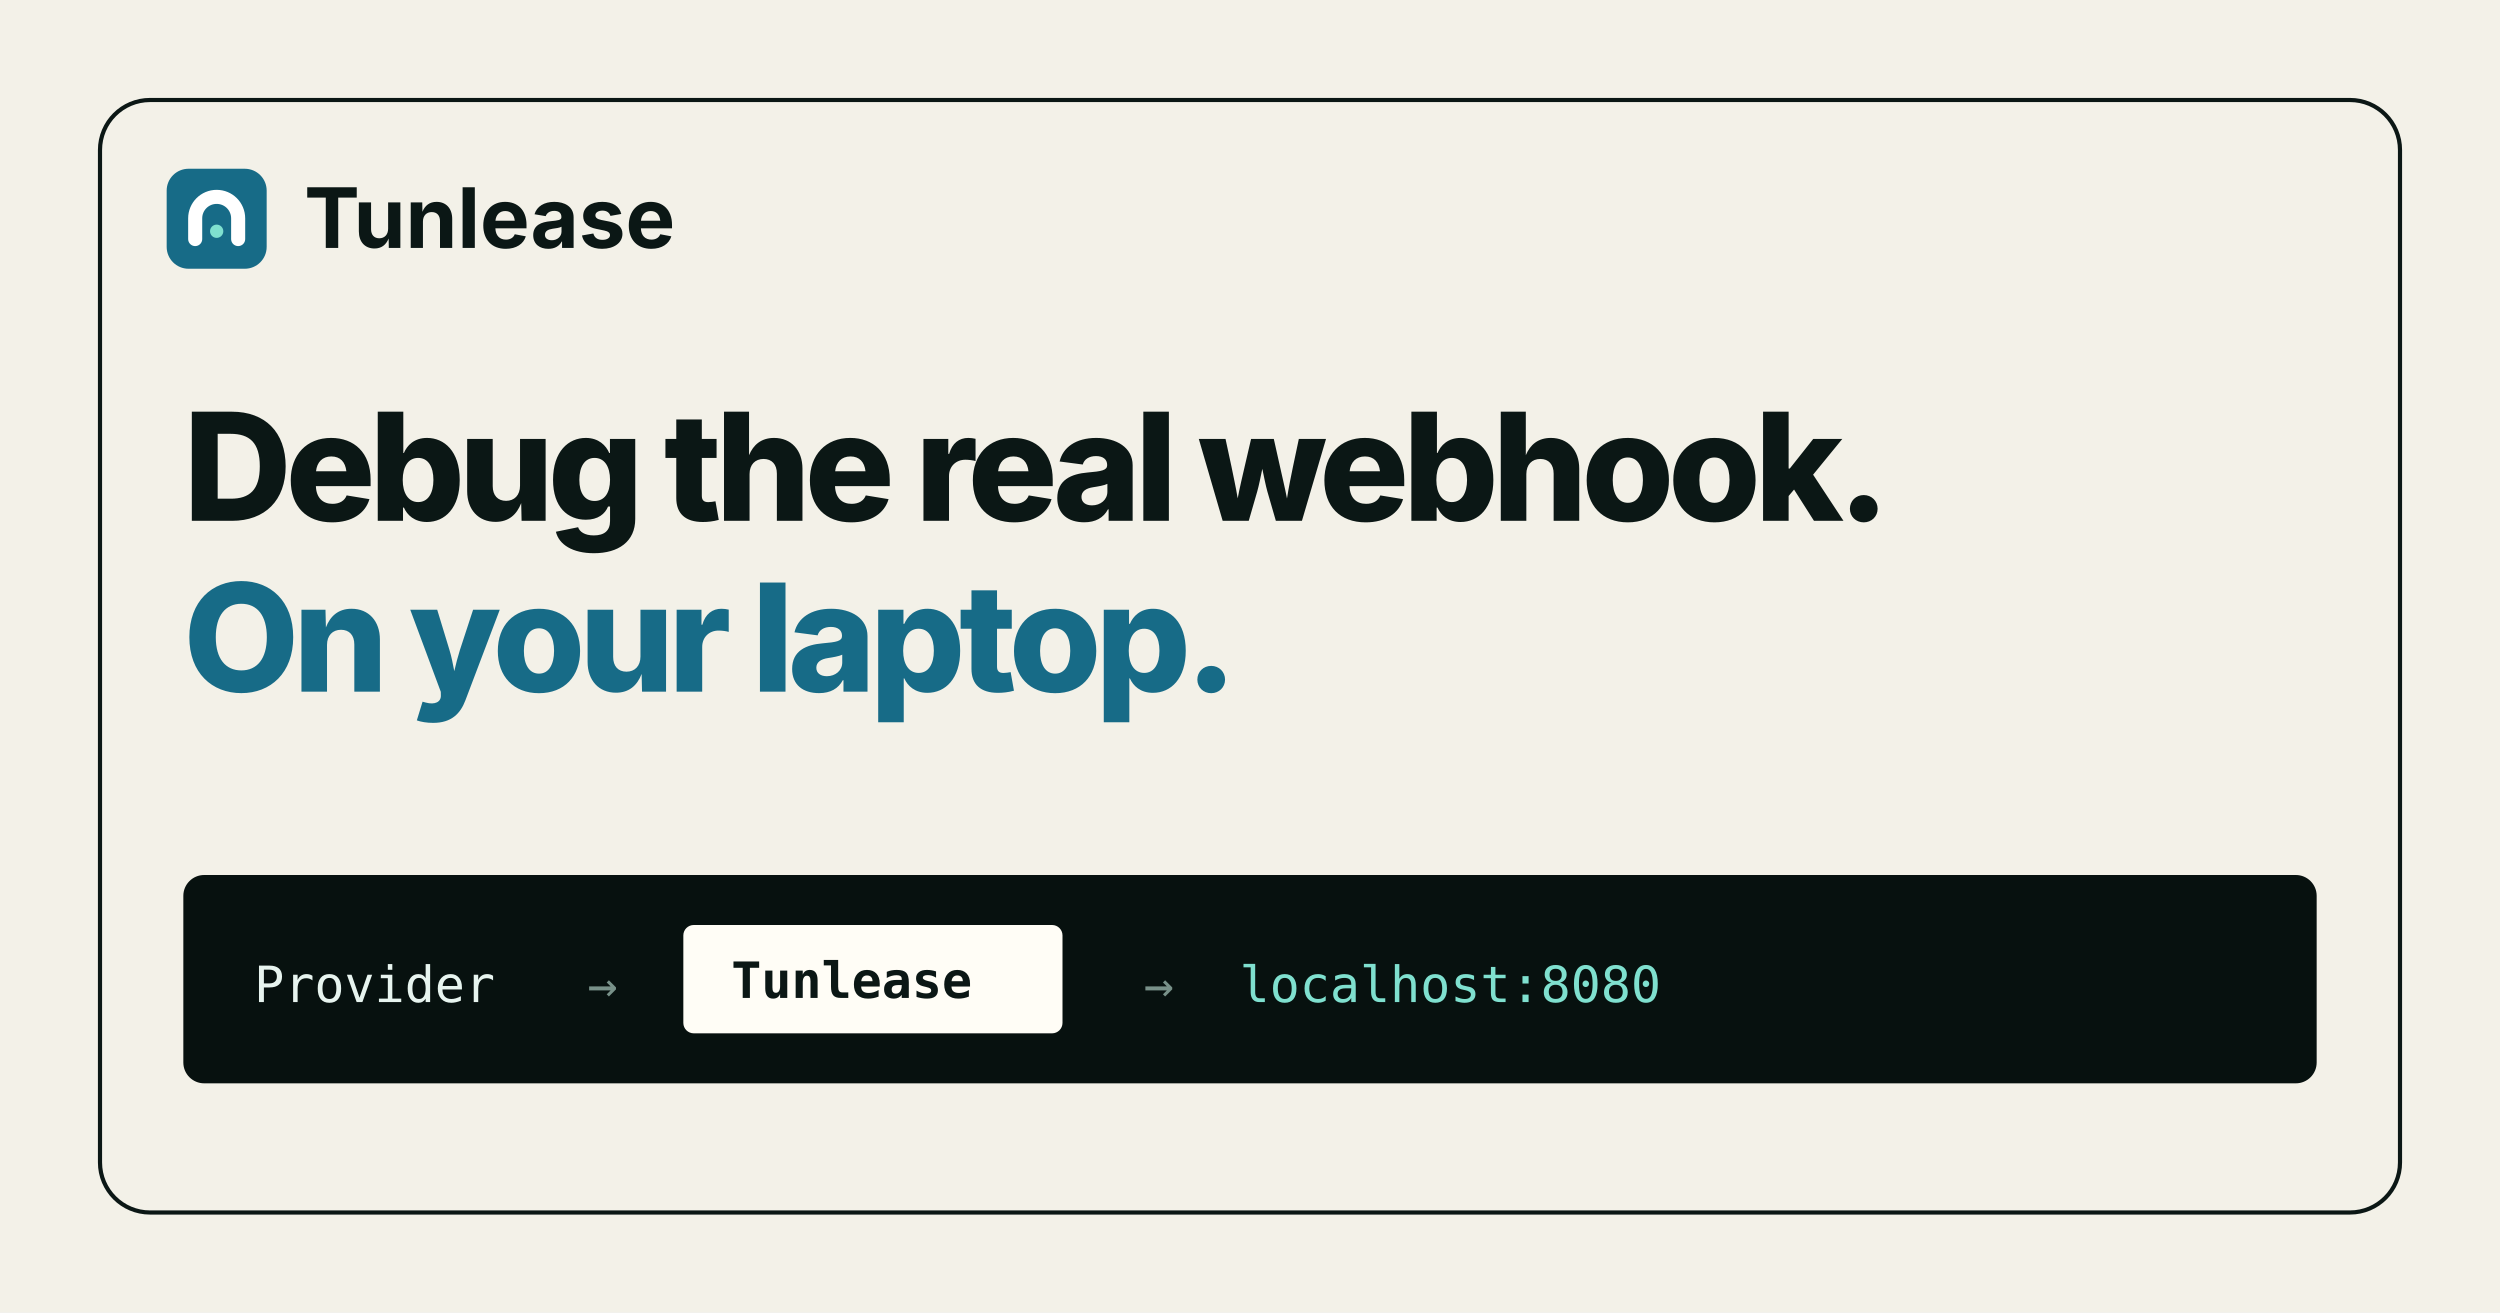
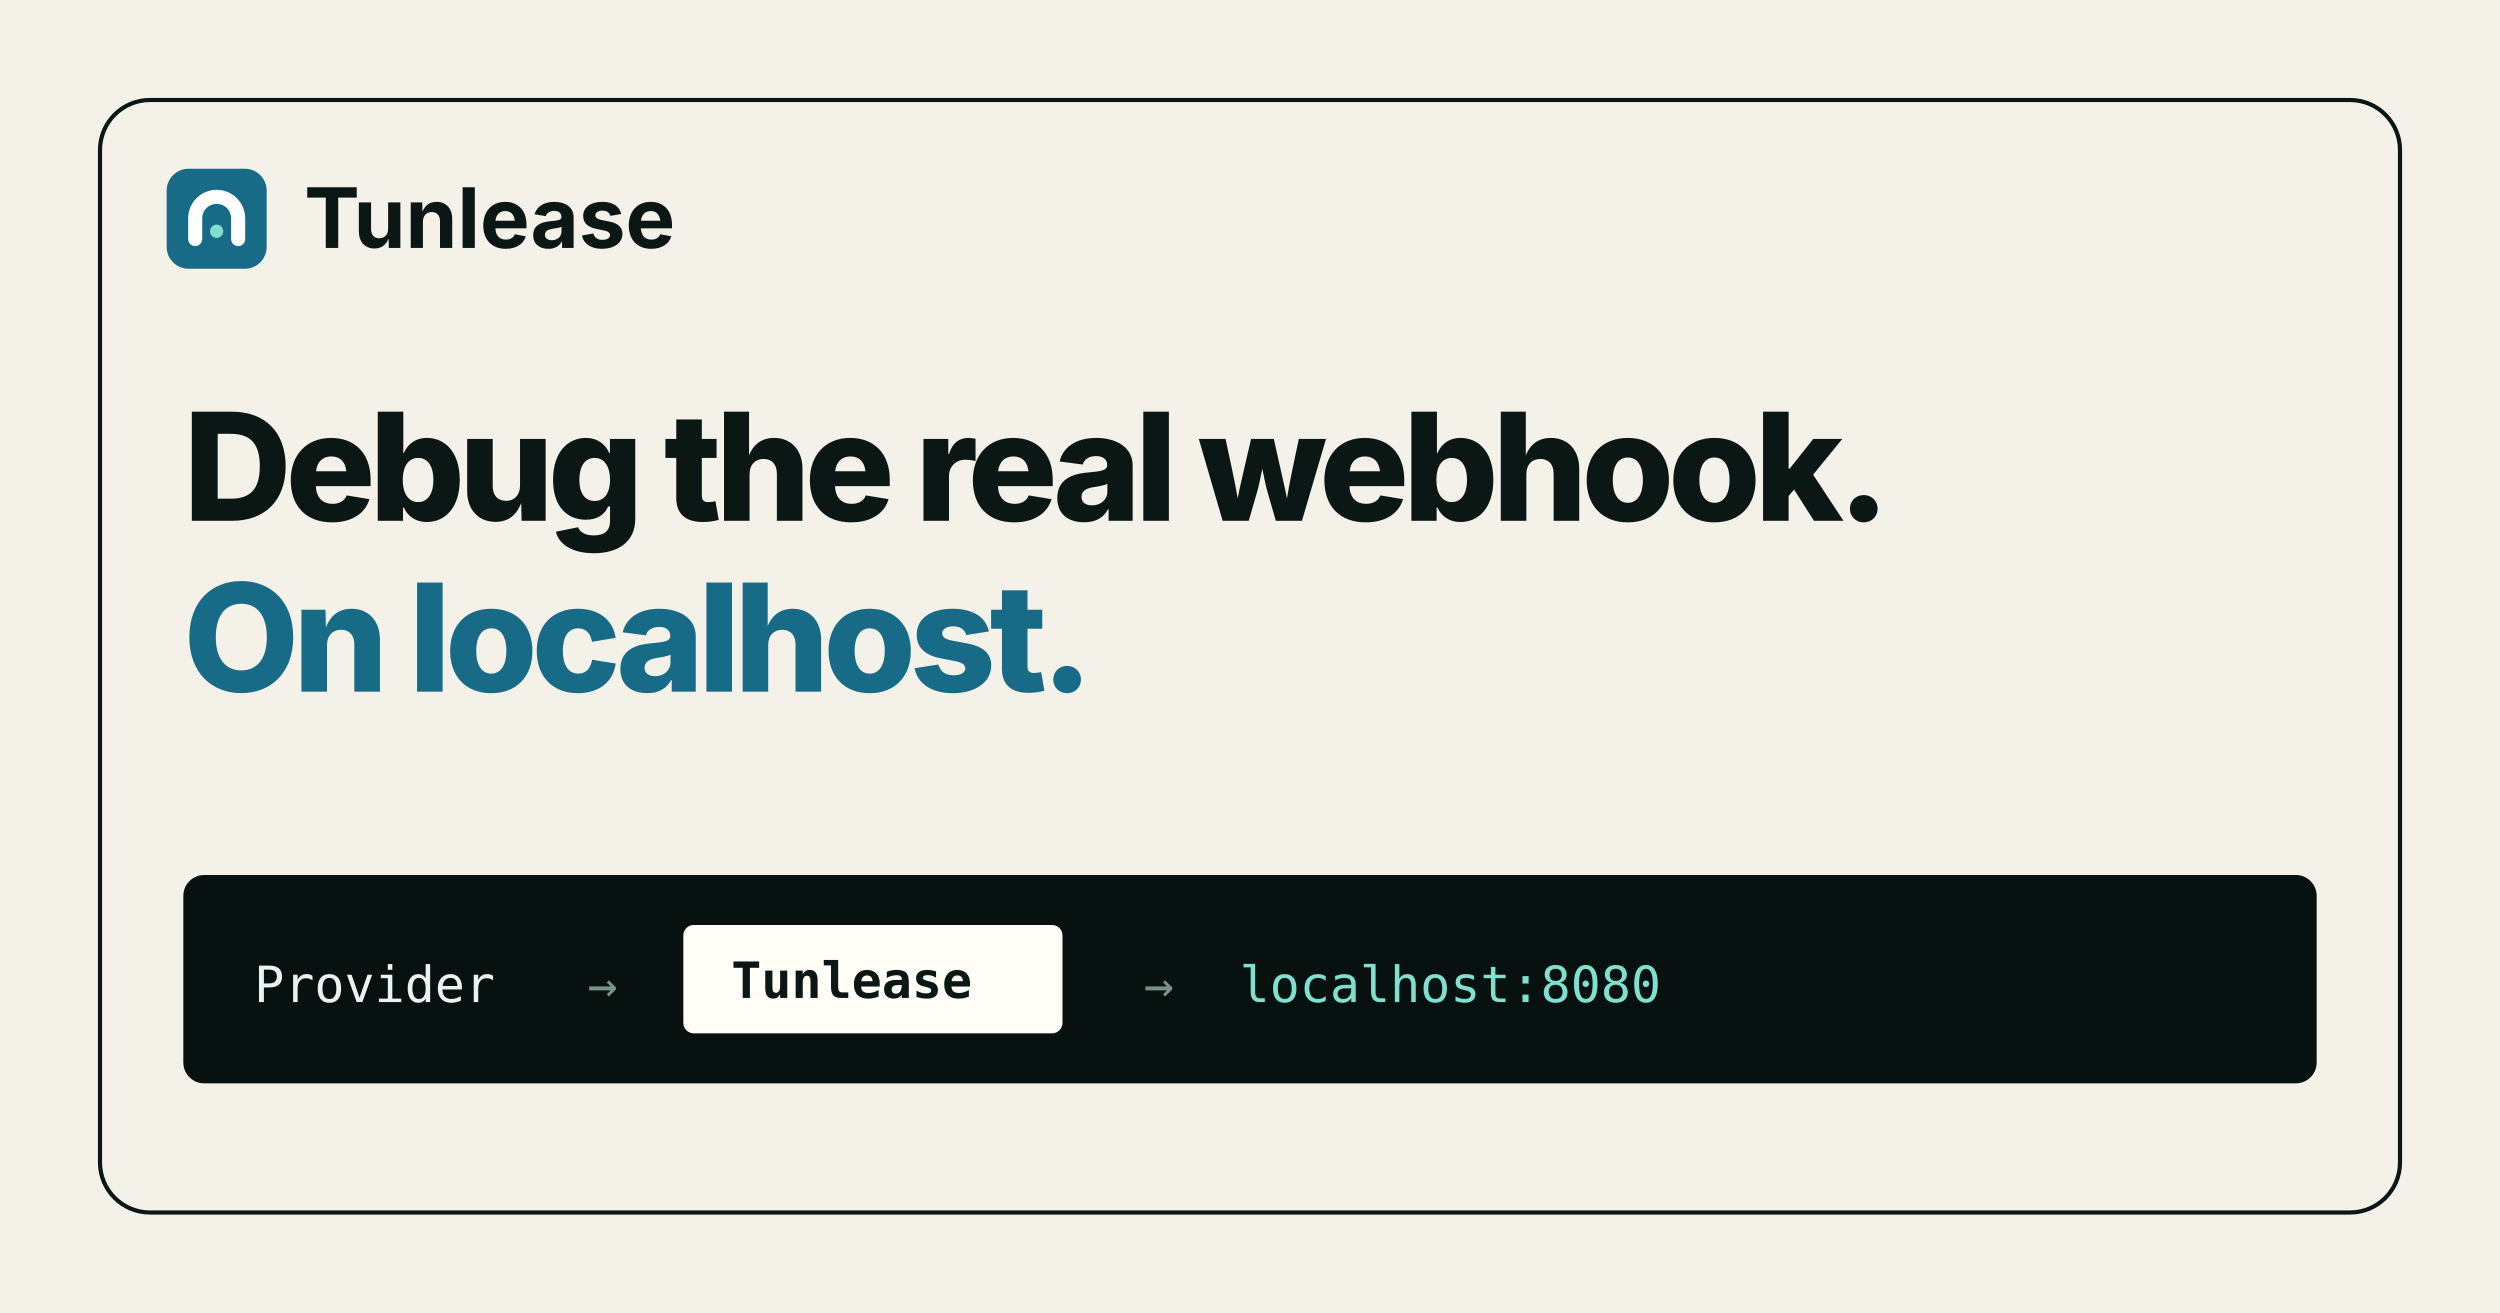
<svg xmlns="http://www.w3.org/2000/svg" width="1200" height="630" viewBox="0 0 1200 630">
  <rect width="1200" height="630" fill="#f3f1e8" />
  <rect x="48" y="48" width="1104" height="534" rx="24" fill="none" stroke="#0b1715" stroke-width="2" />
  <g transform="translate(80 81) scale(.09375)">
    <rect width="512" height="512" rx="112" fill="#176b87" />
    <g transform="translate(0 20)">
      <path d="M146 340V234C146 173 195 124 256 124C317 124 366 173 366 234V340" fill="none" stroke="#fff" stroke-width="72" stroke-linecap="round" />
      <circle cx="256" cy="300" r="34" fill="#7fe0cf" />
    </g>
  </g>
  <text x="146" y="119" fill="#0b1715" font-family="Inter, -apple-system, BlinkMacSystemFont, 'Segoe UI', sans-serif" font-size="40" font-weight="750">Tunlease</text>
  <text x="88" y="250" fill="#0b1715" font-family="Inter, -apple-system, BlinkMacSystemFont, 'Segoe UI', sans-serif" font-size="72" font-weight="780" letter-spacing="-3">Debug the real webhook.</text>
-   <text x="88" y="332" fill="#176b87" font-family="Inter, -apple-system, BlinkMacSystemFont, 'Segoe UI', sans-serif" font-size="72" font-weight="780" letter-spacing="-3">On your laptop.</text>
+   <text x="88" y="332" fill="#176b87" font-family="Inter, -apple-system, BlinkMacSystemFont, 'Segoe UI', sans-serif" font-size="72" font-weight="780" letter-spacing="-3">On localhost.</text>
  <g transform="translate(88 420)" font-family="ui-monospace, SFMono-Regular, Menlo, monospace" font-size="24">
    <rect width="1024" height="100" rx="10" fill="#07110f" />
    <text x="34" y="61" fill="#e7f4ef">Provider</text>
    <text x="194" y="61" fill="#789189">→</text>
    <rect x="240" y="24" width="182" height="52" rx="5" fill="#fffdf6" />
    <text x="263" y="59" fill="#0b1715" font-weight="700">Tunlease</text>
    <text x="461" y="61" fill="#789189">→</text>
    <text x="507" y="61" fill="#7fe0cf">localhost:8080</text>
  </g>
</svg>
